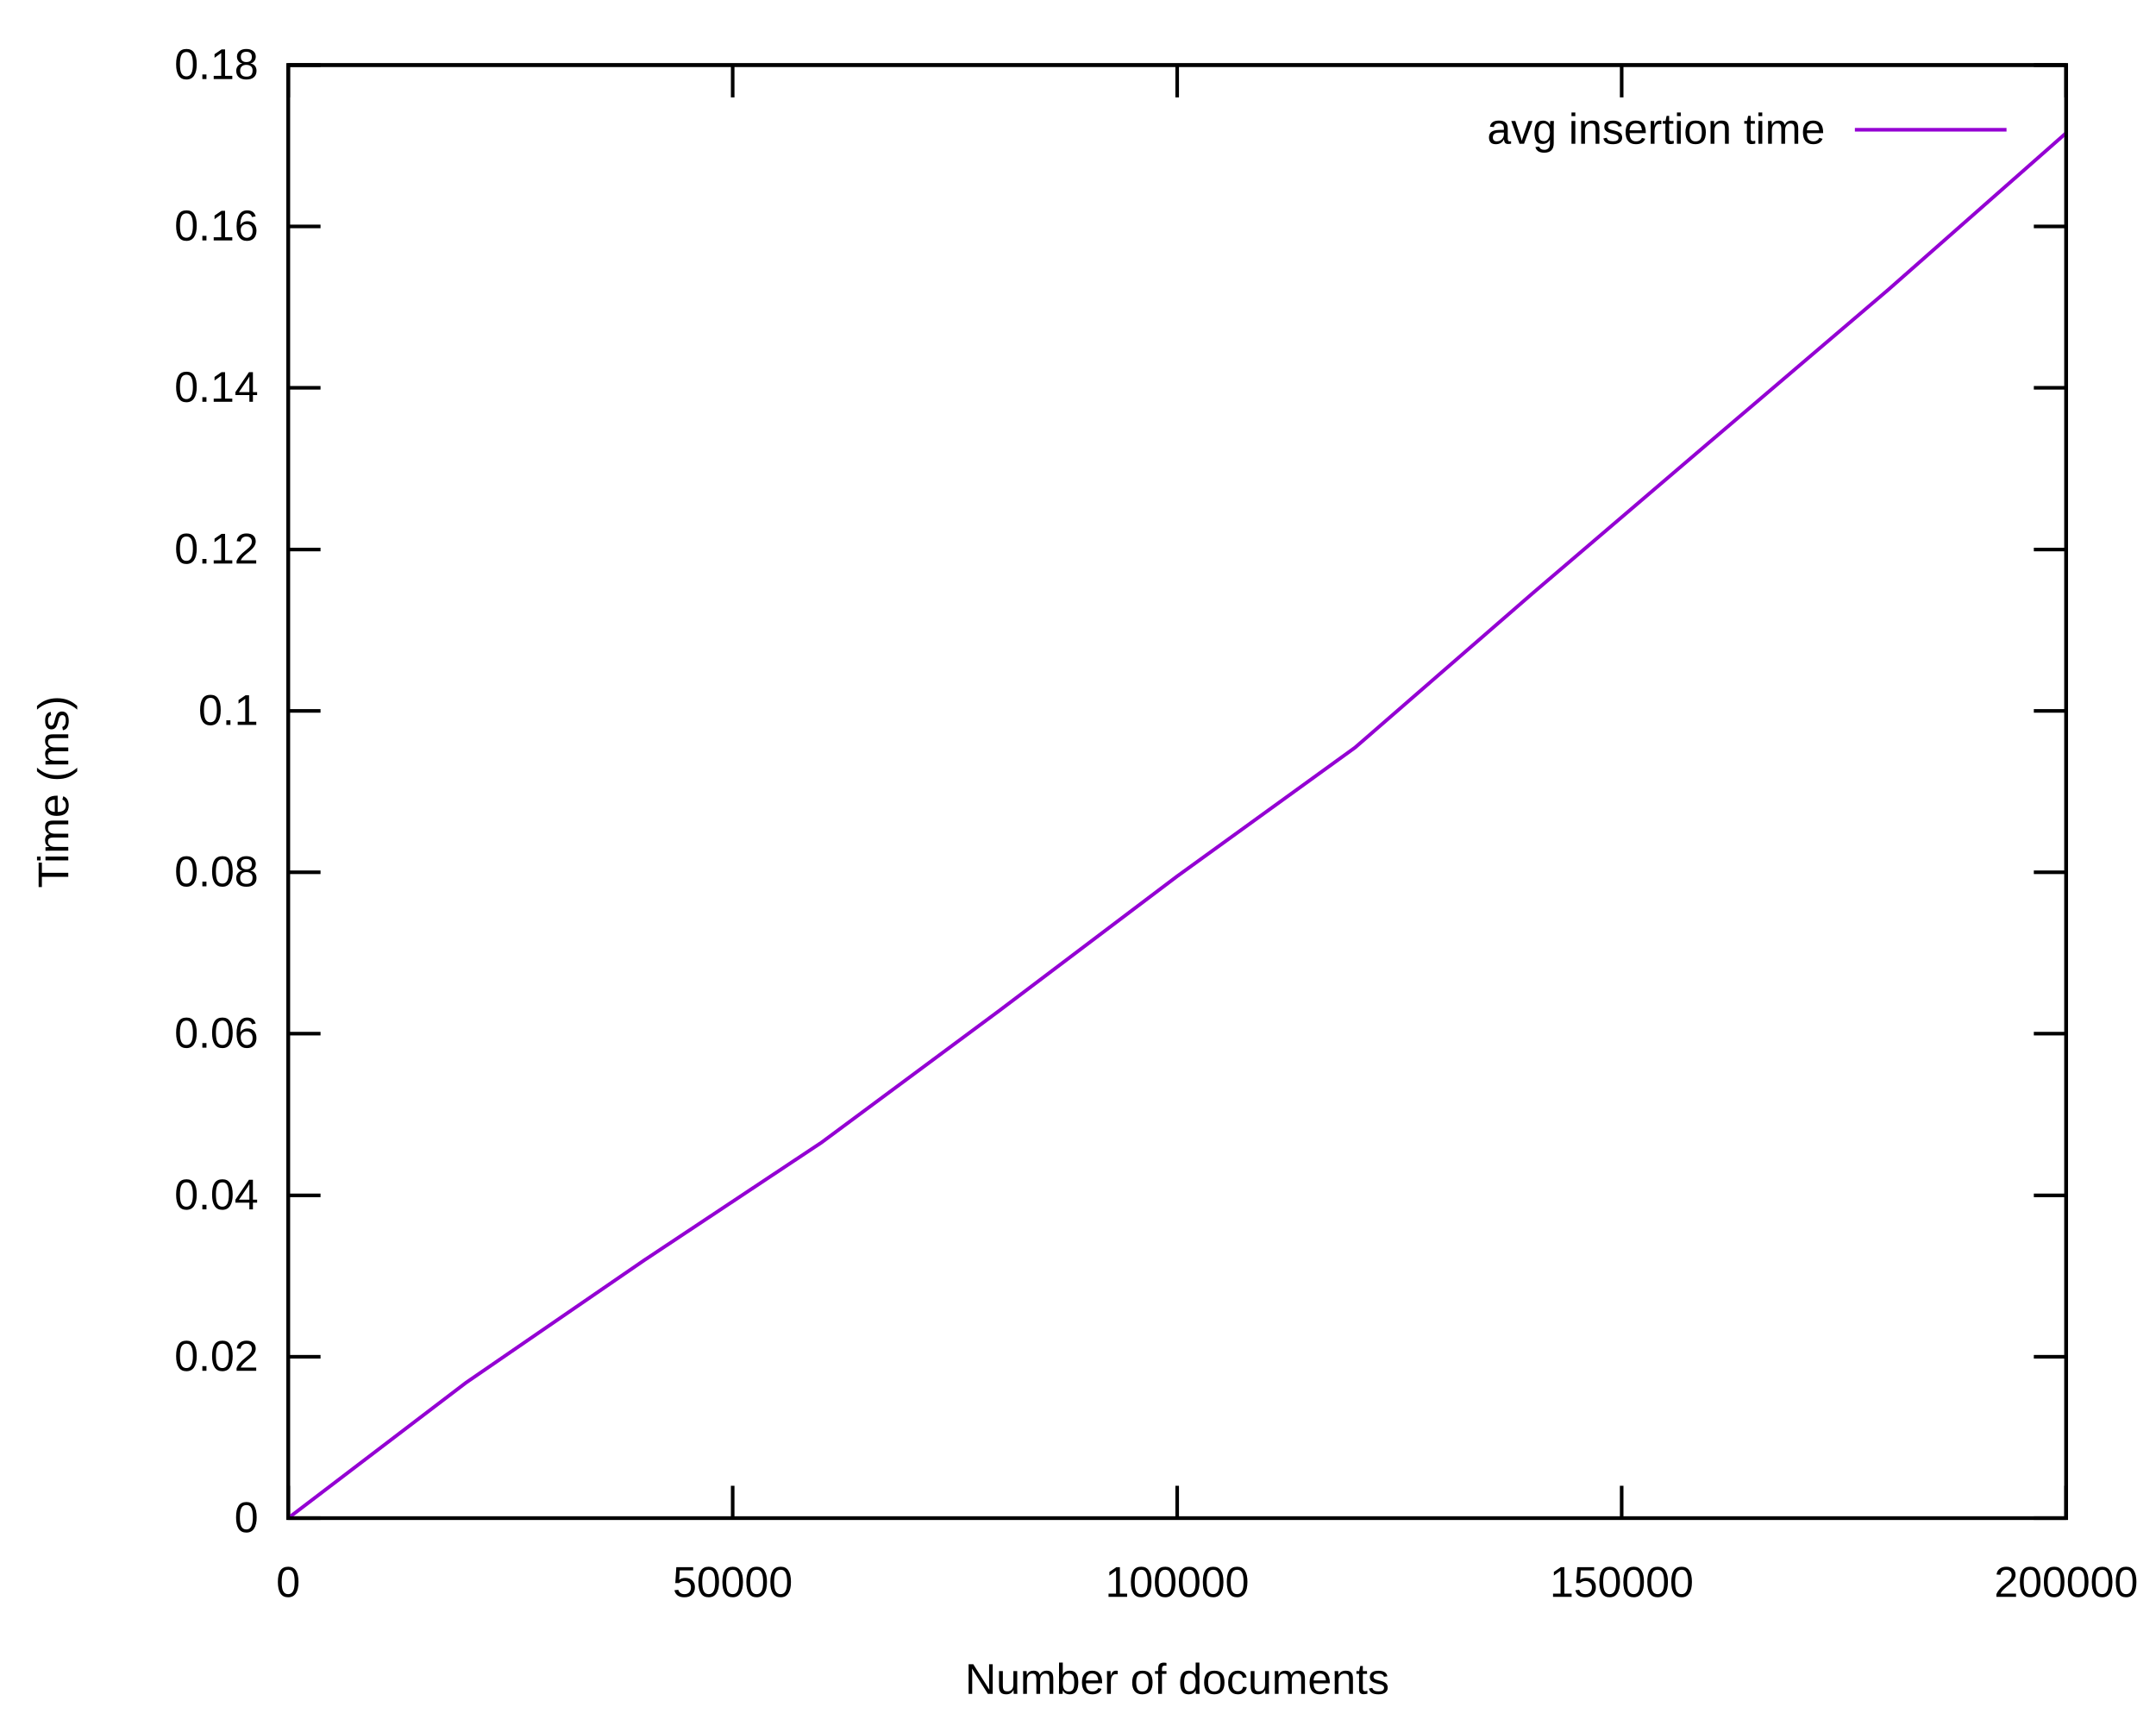
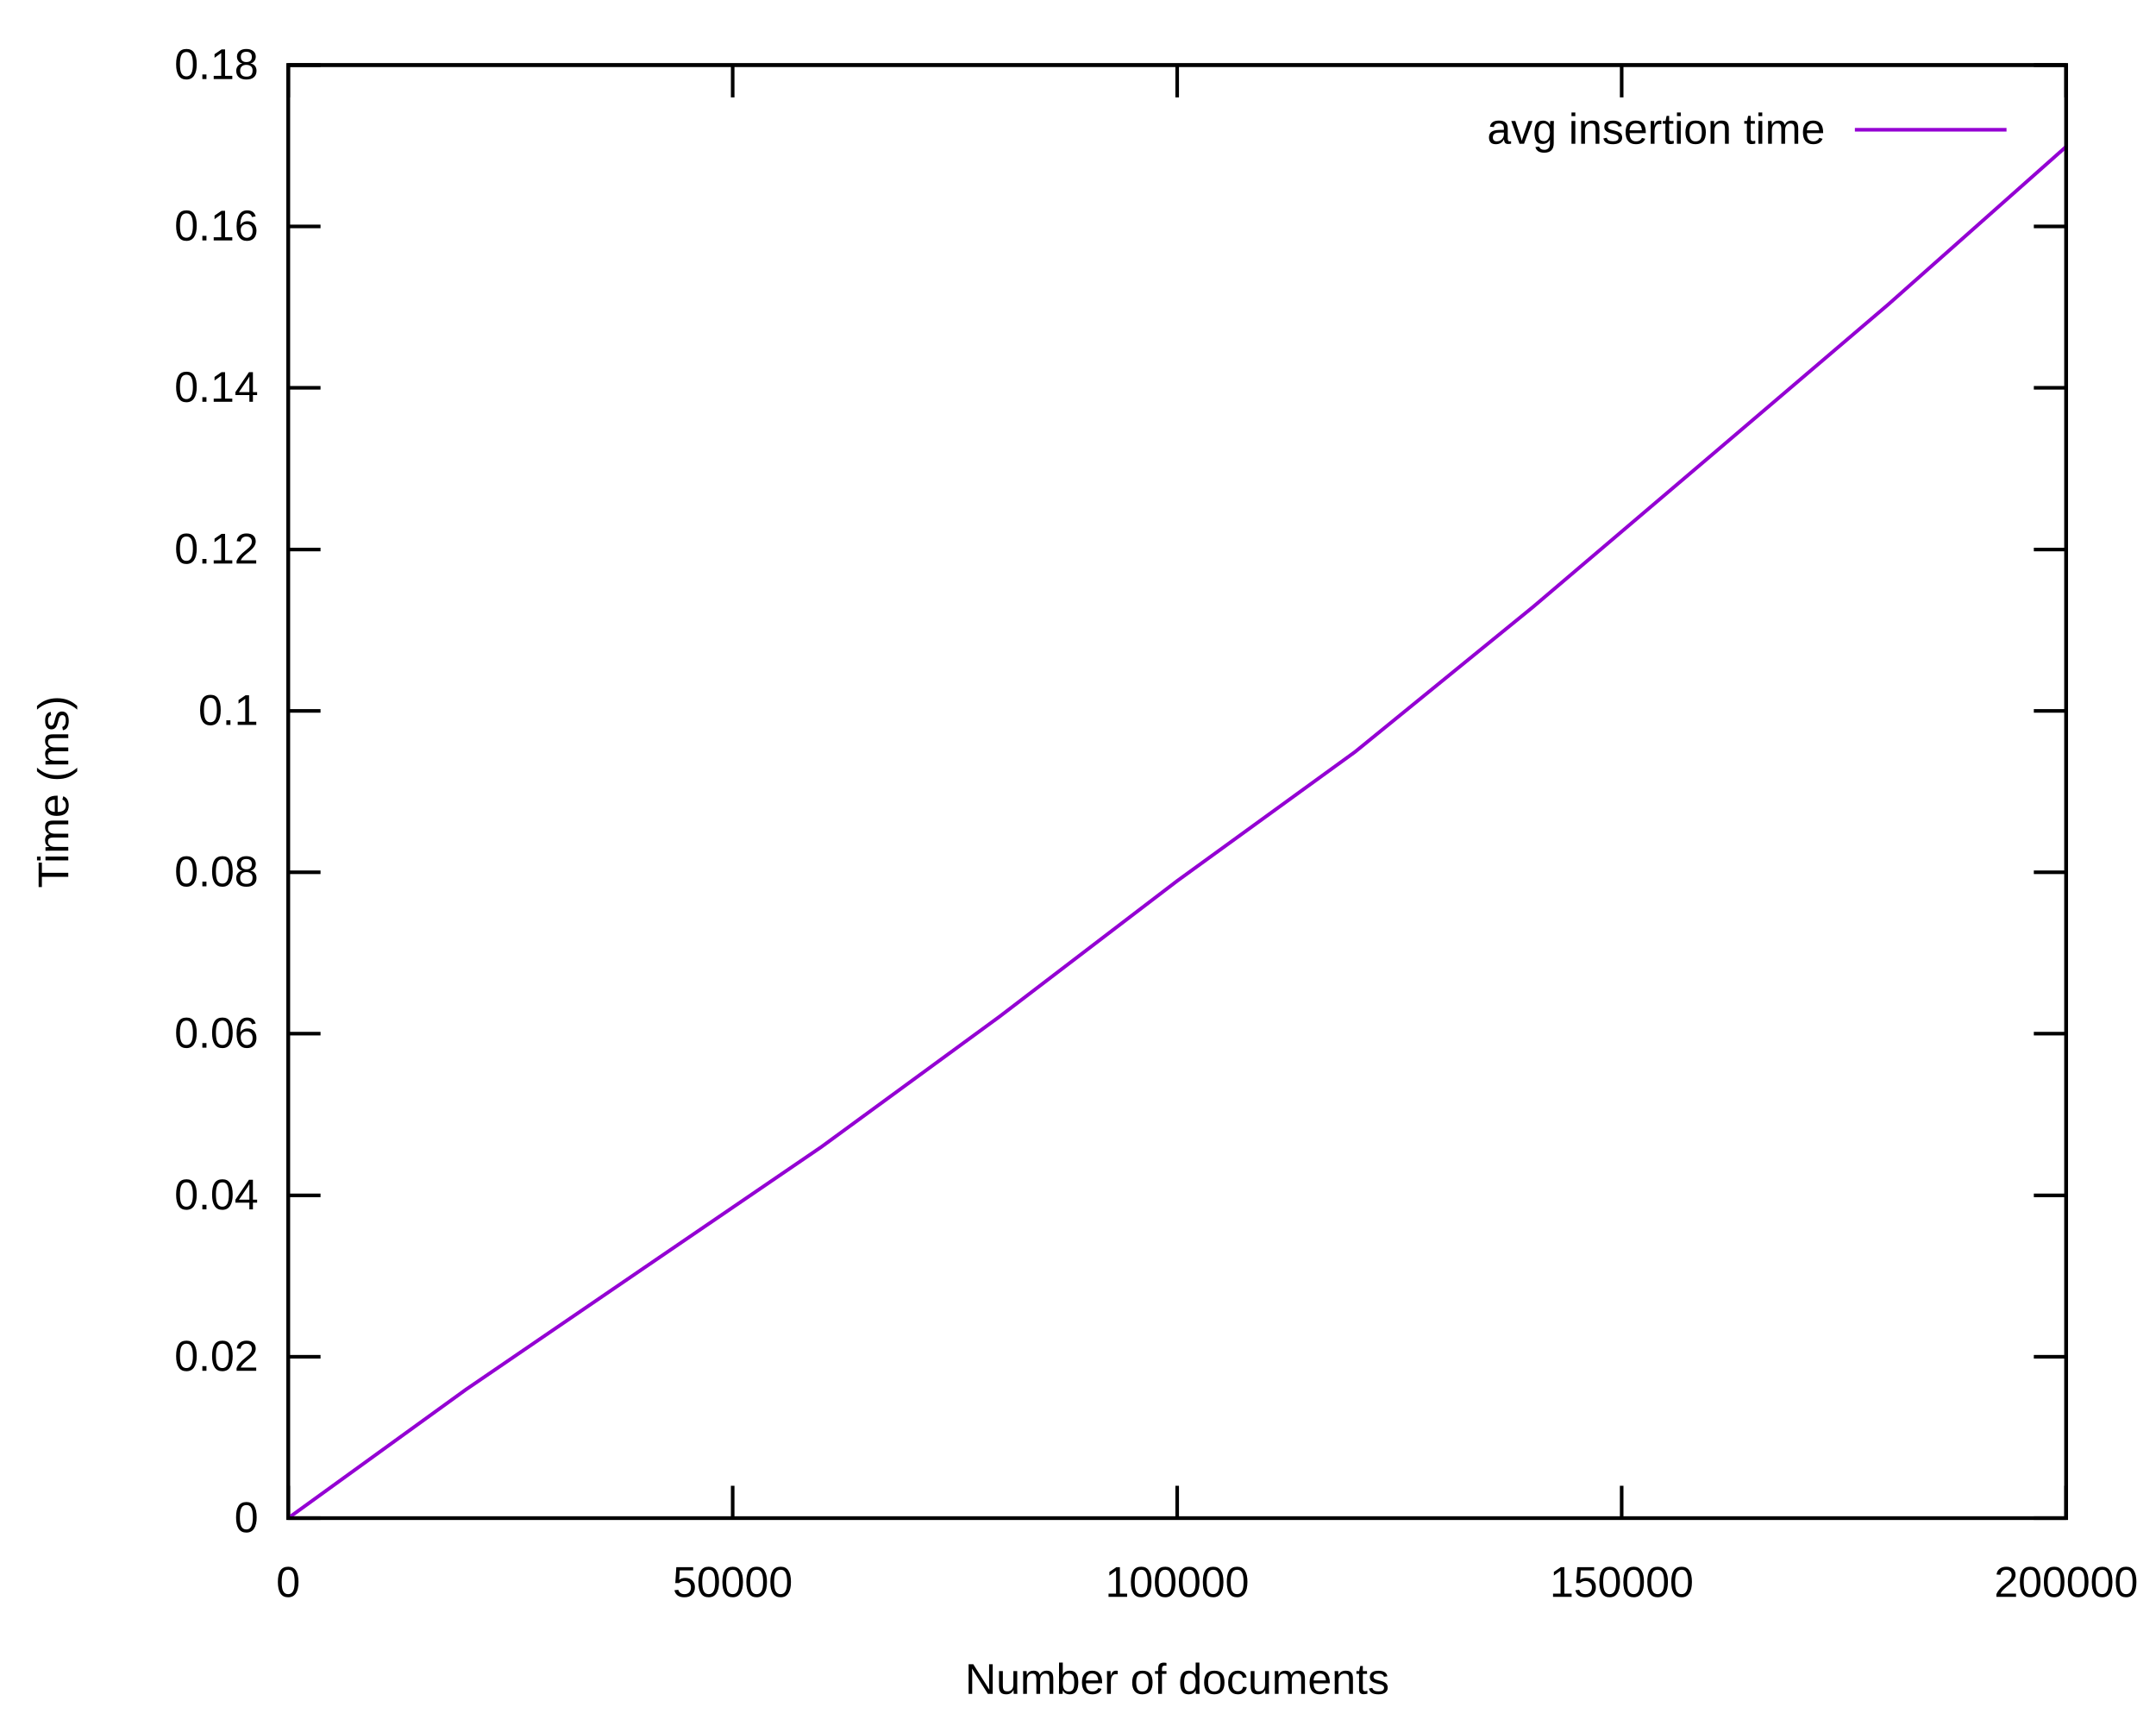
<svg xmlns="http://www.w3.org/2000/svg" xmlns:xlink="http://www.w3.org/1999/xlink" width="600" height="480" viewBox="0 0 600 480">
  <g id="gnuplot_canvas">
    <rect x="0" y="0" width="600" height="480" fill="none" />
    <defs>
      <circle id="gpDot" r="0.5" stroke-width="0.5" stroke="currentColor" />
      <path id="gpPt0" stroke-width="0.222" stroke="currentColor" d="M-1,0 h2 M0,-1 v2" />
      <path id="gpPt1" stroke-width="0.222" stroke="currentColor" d="M-1,-1 L1,1 M1,-1 L-1,1" />
      <path id="gpPt2" stroke-width="0.222" stroke="currentColor" d="M-1,0 L1,0 M0,-1 L0,1 M-1,-1 L1,1 M-1,1 L1,-1" />
      <rect id="gpPt3" stroke-width="0.222" stroke="currentColor" x="-1" y="-1" width="2" height="2" />
      <rect id="gpPt4" stroke-width="0.222" stroke="currentColor" fill="currentColor" x="-1" y="-1" width="2" height="2" />
      <circle id="gpPt5" stroke-width="0.222" stroke="currentColor" cx="0" cy="0" r="1" />
      <use xlink:href="#gpPt5" id="gpPt6" fill="currentColor" stroke="none" />
      <path id="gpPt7" stroke-width="0.222" stroke="currentColor" d="M0,-1.33 L-1.33,0.67 L1.33,0.67 z" />
      <use xlink:href="#gpPt7" id="gpPt8" fill="currentColor" stroke="none" />
      <use xlink:href="#gpPt7" id="gpPt9" stroke="currentColor" transform="rotate(180)" />
      <use xlink:href="#gpPt9" id="gpPt10" fill="currentColor" stroke="none" />
      <use xlink:href="#gpPt3" id="gpPt11" stroke="currentColor" transform="rotate(45)" />
      <use xlink:href="#gpPt11" id="gpPt12" fill="currentColor" stroke="none" />
      <path id="gpPt13" stroke-width="0.222" stroke="currentColor" d="M0,1.330 L1.265,0.411 L0.782,-1.067 L-0.782,-1.076 L-1.265,0.411 z" />
      <use xlink:href="#gpPt13" id="gpPt14" fill="currentColor" stroke="none" />
      <filter id="textbox" filterUnits="objectBoundingBox" x="0" y="0" height="1" width="1">
        <feFlood flood-color="white" flood-opacity="1" result="bgnd" />
        <feComposite in="SourceGraphic" in2="bgnd" operator="atop" />
      </filter>
      <filter id="greybox" filterUnits="objectBoundingBox" x="0" y="0" height="1" width="1">
        <feFlood flood-color="lightgrey" flood-opacity="1" result="grey" />
        <feComposite in="SourceGraphic" in2="grey" operator="atop" />
      </filter>
    </defs>
    <g fill="none" color="white" stroke="black" stroke-width="1.00" stroke-linecap="butt" stroke-linejoin="miter">
</g>
    <g fill="none" color="black" stroke="currentColor" stroke-width="1.00" stroke-linecap="butt" stroke-linejoin="miter">
      <path stroke="black" d="M80.2,422.4 L89.2,422.4 M575.0,422.4 L566.0,422.4  " />
      <g transform="translate(71.9,426.3)" stroke="none" fill="black" font-family="Arial" font-size="12.00" text-anchor="end">
        <text>
          <tspan font-family="Arial"> 0</tspan>
        </text>
      </g>
    </g>
    <g fill="none" color="black" stroke="currentColor" stroke-width="1.00" stroke-linecap="butt" stroke-linejoin="miter">
      <path stroke="black" d="M80.2,377.5 L89.2,377.5 M575.0,377.5 L566.0,377.5  " />
      <g transform="translate(71.9,381.4)" stroke="none" fill="black" font-family="Arial" font-size="12.00" text-anchor="end">
        <text>
          <tspan font-family="Arial"> 0.02</tspan>
        </text>
      </g>
    </g>
    <g fill="none" color="black" stroke="currentColor" stroke-width="1.00" stroke-linecap="butt" stroke-linejoin="miter">
      <path stroke="black" d="M80.2,332.6 L89.2,332.6 M575.0,332.6 L566.0,332.6  " />
      <g transform="translate(71.9,336.5)" stroke="none" fill="black" font-family="Arial" font-size="12.00" text-anchor="end">
        <text>
          <tspan font-family="Arial"> 0.04</tspan>
        </text>
      </g>
    </g>
    <g fill="none" color="black" stroke="currentColor" stroke-width="1.00" stroke-linecap="butt" stroke-linejoin="miter">
      <path stroke="black" d="M80.2,287.6 L89.2,287.6 M575.0,287.6 L566.0,287.6  " />
      <g transform="translate(71.9,291.5)" stroke="none" fill="black" font-family="Arial" font-size="12.00" text-anchor="end">
        <text>
          <tspan font-family="Arial"> 0.06</tspan>
        </text>
      </g>
    </g>
    <g fill="none" color="black" stroke="currentColor" stroke-width="1.00" stroke-linecap="butt" stroke-linejoin="miter">
      <path stroke="black" d="M80.2,242.7 L89.2,242.7 M575.0,242.7 L566.0,242.7  " />
      <g transform="translate(71.9,246.6)" stroke="none" fill="black" font-family="Arial" font-size="12.00" text-anchor="end">
        <text>
          <tspan font-family="Arial"> 0.08</tspan>
        </text>
      </g>
    </g>
    <g fill="none" color="black" stroke="currentColor" stroke-width="1.00" stroke-linecap="butt" stroke-linejoin="miter">
      <path stroke="black" d="M80.2,197.8 L89.2,197.8 M575.0,197.8 L566.0,197.8  " />
      <g transform="translate(71.9,201.7)" stroke="none" fill="black" font-family="Arial" font-size="12.00" text-anchor="end">
        <text>
          <tspan font-family="Arial"> 0.1</tspan>
        </text>
      </g>
    </g>
    <g fill="none" color="black" stroke="currentColor" stroke-width="1.00" stroke-linecap="butt" stroke-linejoin="miter">
      <path stroke="black" d="M80.2,152.9 L89.2,152.9 M575.0,152.9 L566.0,152.9  " />
      <g transform="translate(71.9,156.8)" stroke="none" fill="black" font-family="Arial" font-size="12.00" text-anchor="end">
        <text>
          <tspan font-family="Arial"> 0.12</tspan>
        </text>
      </g>
    </g>
    <g fill="none" color="black" stroke="currentColor" stroke-width="1.00" stroke-linecap="butt" stroke-linejoin="miter">
      <path stroke="black" d="M80.2,107.9 L89.2,107.9 M575.0,107.9 L566.0,107.9  " />
      <g transform="translate(71.9,111.8)" stroke="none" fill="black" font-family="Arial" font-size="12.00" text-anchor="end">
        <text>
          <tspan font-family="Arial"> 0.14</tspan>
        </text>
      </g>
    </g>
    <g fill="none" color="black" stroke="currentColor" stroke-width="1.00" stroke-linecap="butt" stroke-linejoin="miter">
      <path stroke="black" d="M80.2,63.0 L89.2,63.0 M575.0,63.0 L566.0,63.0  " />
      <g transform="translate(71.9,66.9)" stroke="none" fill="black" font-family="Arial" font-size="12.00" text-anchor="end">
        <text>
          <tspan font-family="Arial"> 0.16</tspan>
        </text>
      </g>
    </g>
    <g fill="none" color="black" stroke="currentColor" stroke-width="1.00" stroke-linecap="butt" stroke-linejoin="miter">
      <path stroke="black" d="M80.2,18.1 L89.2,18.1 M575.0,18.1 L566.0,18.1  " />
      <g transform="translate(71.9,22.0)" stroke="none" fill="black" font-family="Arial" font-size="12.00" text-anchor="end">
        <text>
          <tspan font-family="Arial"> 0.18</tspan>
        </text>
      </g>
    </g>
    <g fill="none" color="black" stroke="currentColor" stroke-width="1.00" stroke-linecap="butt" stroke-linejoin="miter">
      <path stroke="black" d="M80.2,422.4 L80.2,413.4 M80.2,18.1 L80.2,27.1  " />
      <g transform="translate(80.2,444.3)" stroke="none" fill="black" font-family="Arial" font-size="12.00" text-anchor="middle">
        <text>
          <tspan font-family="Arial"> 0</tspan>
        </text>
      </g>
    </g>
    <g fill="none" color="black" stroke="currentColor" stroke-width="1.00" stroke-linecap="butt" stroke-linejoin="miter">
      <path stroke="black" d="M203.9,422.4 L203.9,413.4 M203.9,18.1 L203.9,27.1  " />
      <g transform="translate(203.9,444.3)" stroke="none" fill="black" font-family="Arial" font-size="12.00" text-anchor="middle">
        <text>
          <tspan font-family="Arial"> 50000</tspan>
        </text>
      </g>
    </g>
    <g fill="none" color="black" stroke="currentColor" stroke-width="1.00" stroke-linecap="butt" stroke-linejoin="miter">
      <path stroke="black" d="M327.6,422.4 L327.6,413.4 M327.6,18.1 L327.6,27.1  " />
      <g transform="translate(327.6,444.3)" stroke="none" fill="black" font-family="Arial" font-size="12.00" text-anchor="middle">
        <text>
          <tspan font-family="Arial"> 100000</tspan>
        </text>
      </g>
    </g>
    <g fill="none" color="black" stroke="currentColor" stroke-width="1.00" stroke-linecap="butt" stroke-linejoin="miter">
      <path stroke="black" d="M451.3,422.4 L451.3,413.4 M451.3,18.1 L451.3,27.1  " />
      <g transform="translate(451.3,444.3)" stroke="none" fill="black" font-family="Arial" font-size="12.00" text-anchor="middle">
        <text>
          <tspan font-family="Arial"> 150000</tspan>
        </text>
      </g>
    </g>
    <g fill="none" color="black" stroke="currentColor" stroke-width="1.00" stroke-linecap="butt" stroke-linejoin="miter">
      <path stroke="black" d="M575.0,422.4 L575.0,413.4 M575.0,18.1 L575.0,27.1  " />
      <g transform="translate(575.0,444.3)" stroke="none" fill="black" font-family="Arial" font-size="12.00" text-anchor="middle">
        <text>
          <tspan font-family="Arial"> 200000</tspan>
        </text>
      </g>
    </g>
    <g fill="none" color="black" stroke="currentColor" stroke-width="1.00" stroke-linecap="butt" stroke-linejoin="miter">
</g>
    <g fill="none" color="black" stroke="currentColor" stroke-width="1.00" stroke-linecap="butt" stroke-linejoin="miter">
      <path stroke="black" d="M80.2,18.1 L80.2,422.4 L575.0,422.4 L575.0,18.1 L80.2,18.1 Z  " />
    </g>
    <g fill="none" color="black" stroke="currentColor" stroke-width="1.00" stroke-linecap="butt" stroke-linejoin="miter">
      <g transform="translate(19.0,220.3) rotate(270)" stroke="none" fill="black" font-family="Arial" font-size="12.00" text-anchor="middle">
        <text>
          <tspan font-family="Arial">Time (ms)</tspan>
        </text>
      </g>
    </g>
    <g fill="none" color="black" stroke="currentColor" stroke-width="1.00" stroke-linecap="butt" stroke-linejoin="miter">
      <g transform="translate(327.6,471.3)" stroke="none" fill="black" font-family="Arial" font-size="12.00" text-anchor="middle">
        <text>
          <tspan font-family="Arial">Number of documents</tspan>
        </text>
      </g>
    </g>
    <g fill="none" color="black" stroke="currentColor" stroke-width="1.00" stroke-linecap="butt" stroke-linejoin="miter">
</g>
    <g id="gnuplot_plot_1">
      <g fill="none" color="black" stroke="currentColor" stroke-width="1.00" stroke-linecap="butt" stroke-linejoin="miter">
        <g transform="translate(507.9,40.0)" stroke="none" fill="black" font-family="Arial" font-size="12.00" text-anchor="end">
          <text>
            <tspan font-family="Arial">avg insertion time</tspan>
          </text>
        </g>
      </g>
      <g fill="none" color="black" stroke="currentColor" stroke-width="1.00" stroke-linecap="butt" stroke-linejoin="miter">
-         <path stroke="rgb(148,   0, 211)" d="M516.2,36.1 L558.4,36.1 M80.2,422.4 L129.7,384.7 L179.2,350.7 L228.6,317.9 L278.1,281.2 L327.6,243.8   L377.1,208.0 L426.6,165.0 L476.0,122.8 L525.5,80.6 L575.0,37.0  " />
+         <path stroke="rgb(148,   0, 211)" d="M516.2,36.1 L558.4,36.1 M80.2,422.4 L129.7,386.6 L179.2,352.8 L228.6,319.1 L278.1,282.9 L327.6,245.1   L377.1,209.2 L426.6,168.9 L476.0,126.9 L525.5,84.7 L575.0,40.8  " />
      </g>
    </g>
    <g fill="none" color="white" stroke="rgb(148,   0, 211)" stroke-width="2.00" stroke-linecap="butt" stroke-linejoin="miter">
</g>
    <g fill="none" color="black" stroke="currentColor" stroke-width="2.00" stroke-linecap="butt" stroke-linejoin="miter">
</g>
    <g fill="none" color="black" stroke="black" stroke-width="1.00" stroke-linecap="butt" stroke-linejoin="miter">
</g>
    <g fill="none" color="black" stroke="currentColor" stroke-width="1.00" stroke-linecap="butt" stroke-linejoin="miter">
      <path stroke="black" d="M80.2,18.1 L80.2,422.4 L575.0,422.4 L575.0,18.1 L80.2,18.1 Z  " />
    </g>
    <g fill="none" color="black" stroke="currentColor" stroke-width="1.00" stroke-linecap="butt" stroke-linejoin="miter">
</g>
  </g>
</svg>
